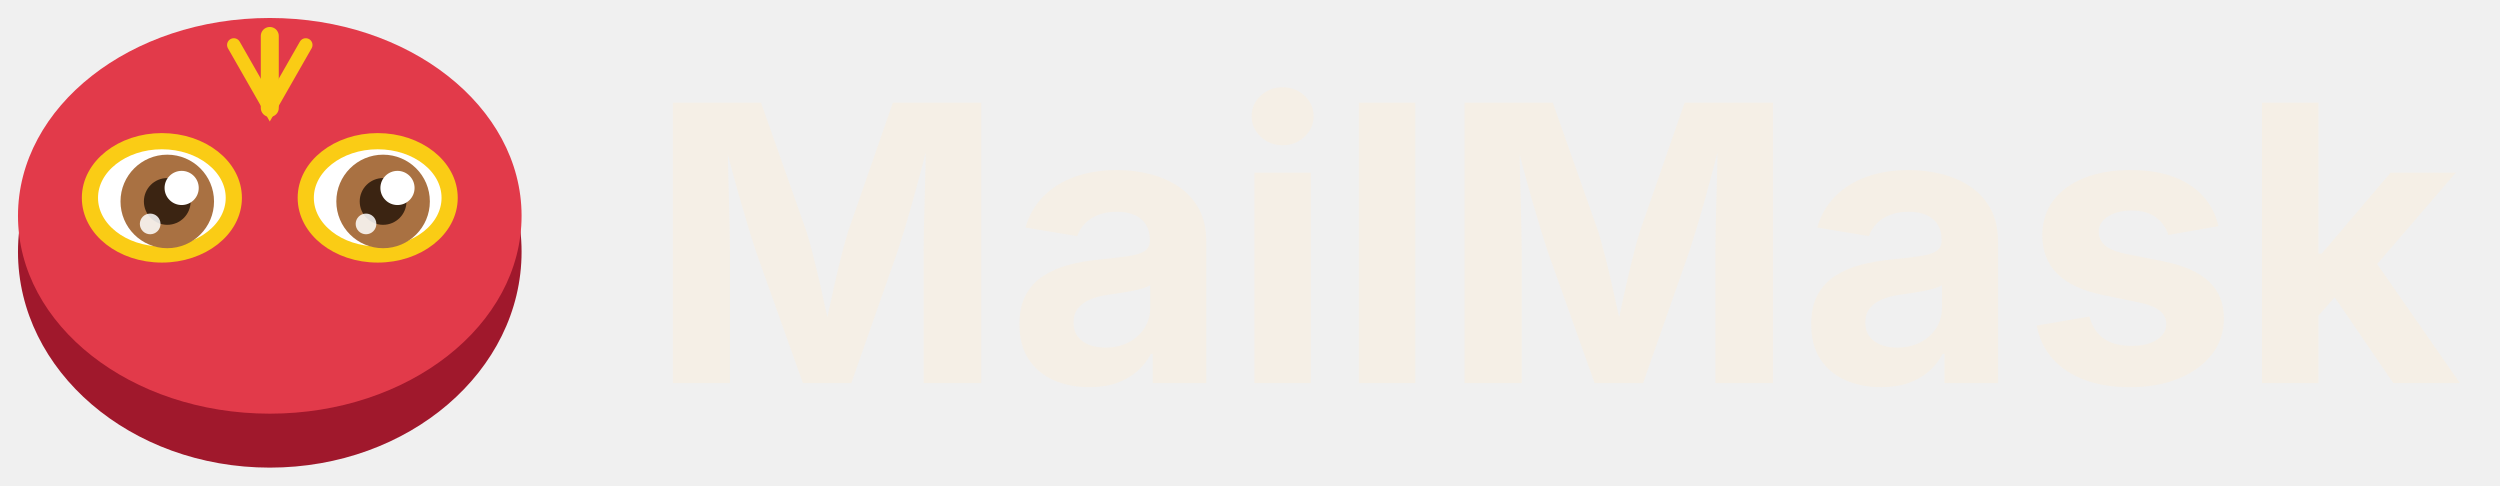
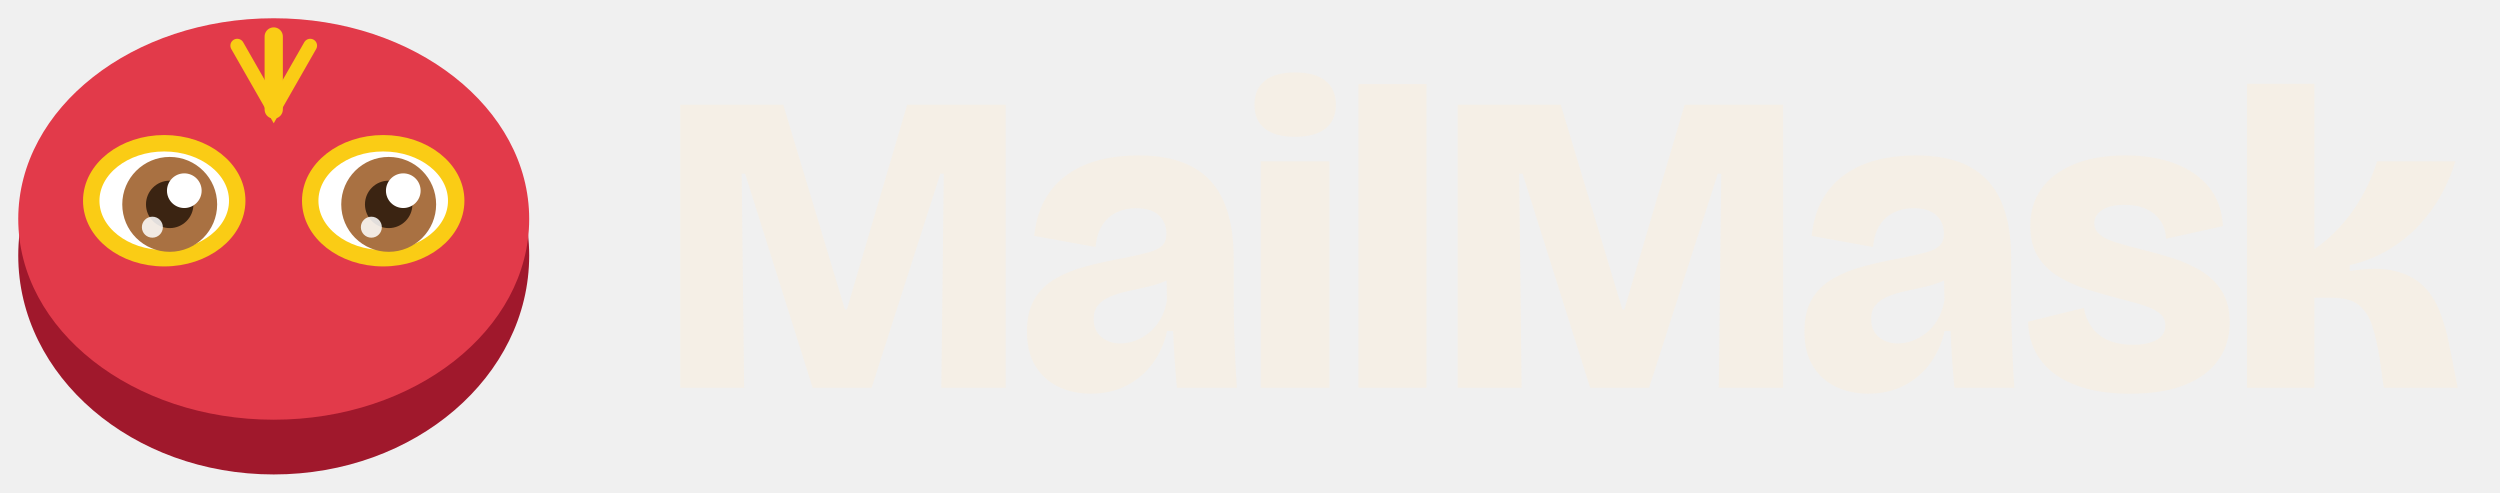
- <svg xmlns="http://www.w3.org/2000/svg" width="278" height="54" viewBox="10 14 278 54" fill="none" role="img" aria-label="MailMask">
+ <svg xmlns="http://www.w3.org/2000/svg" width="274" height="54" viewBox="10 14 274 54" fill="none" role="img" aria-label="MailMask">
  <ellipse class="msh" cx="40" cy="42" rx="28" ry="24" fill="#A0182C" />
  <ellipse class="mk" cx="40" cy="38" rx="28" ry="22" fill="#E23A4A" />
  <ellipse cx="28" cy="36" rx="8" ry="6.3" fill="#ffffff" class="gs" stroke="#FACC15" stroke-width="1.8" />
  <ellipse cx="52" cy="36" rx="8" ry="6.3" fill="#ffffff" class="gs" stroke="#FACC15" stroke-width="1.8" />
  <circle cx="28.6" cy="36.4" r="5.2" fill="#a97142" />
  <circle cx="52.6" cy="36.4" r="5.2" fill="#a97142" />
  <circle cx="28.6" cy="36.4" r="2.6" fill="#3b2412" />
  <circle cx="52.6" cy="36.4" r="2.6" fill="#3b2412" />
  <circle cx="30.2" cy="34.9" r="1.9" fill="#ffffff" />
  <circle cx="54.2" cy="34.9" r="1.9" fill="#ffffff" />
  <circle cx="26.7" cy="38.9" r="1.15" fill="#ffffff" opacity="0.85" />
  <circle cx="50.7" cy="38.9" r="1.15" fill="#ffffff" opacity="0.85" />
  <path class="gs" d="M40 18 L40 26" stroke="#FACC15" stroke-width="2" stroke-linecap="round" />
  <path class="gs" d="M36 19 L40 26 L44 19" stroke="#FACC15" stroke-width="1.5" fill="none" stroke-linecap="round" />
-   <path class="ink" fill="#F5EFE6" d="M84.818 56.6V25.418H94.627L99.674 39.733Q99.992 40.729 100.399 42.324Q100.806 43.92 101.228 45.761Q101.649 47.602 102.016 49.336Q102.383 51.071 102.621 52.356H101.369Q101.617 51.099 101.978 49.375Q102.34 47.65 102.761 45.804Q103.182 43.958 103.588 42.348Q103.995 40.739 104.312 39.733L109.289 25.418H119.119V56.6H112.708V41.898Q112.708 40.879 112.741 39.356Q112.774 37.833 112.823 36.066Q112.871 34.299 112.914 32.501Q112.956 30.704 112.966 29.125H113.38Q112.974 30.863 112.488 32.71Q112.002 34.556 111.514 36.298Q111.026 38.04 110.585 39.491Q110.144 40.941 109.828 41.898L104.668 56.6H99.282L94.039 41.898Q93.724 40.951 93.286 39.515Q92.849 38.079 92.35 36.346Q91.851 34.614 91.354 32.758Q90.858 30.902 90.402 29.125H90.903Q90.923 30.636 90.965 32.415Q91.008 34.193 91.052 35.975Q91.095 37.756 91.133 39.303Q91.171 40.85 91.171 41.898V56.6ZM131.143 57.054Q128.913 57.054 127.148 56.267Q125.383 55.481 124.372 53.926Q123.362 52.371 123.362 50.058Q123.362 48.094 124.078 46.782Q124.794 45.47 126.038 44.669Q127.282 43.868 128.865 43.45Q130.449 43.032 132.183 42.868Q134.208 42.663 135.453 42.483Q136.698 42.303 137.279 41.919Q137.861 41.535 137.861 40.778V40.675Q137.861 39.674 137.436 38.981Q137.01 38.288 136.193 37.919Q135.376 37.55 134.185 37.55Q132.985 37.55 132.086 37.915Q131.187 38.28 130.613 38.889Q130.04 39.499 129.788 40.259L124.031 39.303Q124.626 37.259 126.029 35.835Q127.433 34.412 129.517 33.661Q131.602 32.91 134.204 32.91Q136.088 32.91 137.867 33.356Q139.646 33.803 141.06 34.753Q142.474 35.703 143.306 37.21Q144.137 38.717 144.137 40.849V56.6H138.184V53.351H137.978Q137.411 54.439 136.47 55.273Q135.529 56.108 134.206 56.581Q132.882 57.054 131.143 57.054ZM132.91 52.653Q134.393 52.653 135.515 52.062Q136.637 51.472 137.272 50.469Q137.906 49.467 137.906 48.236V45.704Q137.62 45.897 137.06 46.066Q136.5 46.234 135.811 46.368Q135.123 46.502 134.451 46.6Q133.78 46.698 133.258 46.772Q132.101 46.928 131.224 47.302Q130.347 47.676 129.861 48.303Q129.376 48.93 129.376 49.873Q129.376 50.782 129.834 51.401Q130.292 52.019 131.087 52.336Q131.881 52.653 132.91 52.653ZM149.487 56.6V33.203H155.763V56.6ZM152.623 30.153Q151.205 30.153 150.194 29.205Q149.182 28.257 149.182 26.93Q149.182 25.576 150.194 24.64Q151.205 23.703 152.623 23.703Q154.047 23.703 155.06 24.638Q156.074 25.574 156.074 26.93Q156.074 28.258 155.06 29.206Q154.047 30.153 152.623 30.153ZM167.378 25.418V56.6H161.102V25.418ZM172.861 56.6V25.418H182.67L187.717 39.733Q188.035 40.729 188.442 42.324Q188.849 43.92 189.271 45.761Q189.692 47.602 190.059 49.336Q190.426 51.071 190.664 52.356H189.412Q189.66 51.099 190.021 49.375Q190.383 47.65 190.804 45.804Q191.225 43.958 191.631 42.348Q192.038 40.739 192.355 39.733L197.332 25.418H207.162V56.6H200.751V41.898Q200.751 40.879 200.784 39.356Q200.817 37.833 200.866 36.066Q200.914 34.299 200.957 32.501Q200.999 30.704 201.009 29.125H201.423Q201.017 30.863 200.531 32.71Q200.045 34.556 199.557 36.298Q199.069 38.04 198.628 39.491Q198.187 40.941 197.871 41.898L192.711 56.6H187.325L182.082 41.898Q181.767 40.951 181.329 39.515Q180.892 38.079 180.393 36.346Q179.894 34.614 179.397 32.758Q178.901 30.902 178.445 29.125H178.946Q178.966 30.636 179.008 32.415Q179.051 34.193 179.095 35.975Q179.138 37.756 179.176 39.303Q179.214 40.85 179.214 41.898V56.6ZM219.186 57.054Q216.956 57.054 215.191 56.267Q213.426 55.481 212.415 53.926Q211.405 52.371 211.405 50.058Q211.405 48.094 212.121 46.782Q212.837 45.47 214.081 44.669Q215.325 43.868 216.908 43.45Q218.492 43.032 220.226 42.868Q222.251 42.663 223.496 42.483Q224.741 42.303 225.322 41.919Q225.904 41.535 225.904 40.778V40.675Q225.904 39.674 225.479 38.981Q225.053 38.288 224.236 37.919Q223.419 37.55 222.228 37.55Q221.028 37.55 220.129 37.915Q219.23 38.28 218.656 38.889Q218.083 39.499 217.831 40.259L212.074 39.303Q212.669 37.259 214.072 35.835Q215.476 34.412 217.56 33.661Q219.645 32.91 222.247 32.91Q224.131 32.91 225.91 33.356Q227.689 33.803 229.103 34.753Q230.517 35.703 231.349 37.21Q232.18 38.717 232.18 40.849V56.6H226.227V53.351H226.021Q225.454 54.439 224.513 55.273Q223.572 56.108 222.249 56.581Q220.925 57.054 219.186 57.054ZM220.953 52.653Q222.436 52.653 223.558 52.062Q224.68 51.472 225.315 50.469Q225.949 49.467 225.949 48.236V45.704Q225.663 45.897 225.103 46.066Q224.543 46.234 223.854 46.368Q223.166 46.502 222.494 46.6Q221.823 46.698 221.301 46.772Q220.144 46.928 219.267 47.302Q218.39 47.676 217.904 48.303Q217.419 48.93 217.419 49.873Q217.419 50.782 217.877 51.401Q218.335 52.019 219.13 52.336Q219.924 52.653 220.953 52.653ZM246.827 57.057Q244.002 57.057 241.824 56.249Q239.646 55.44 238.268 53.906Q236.891 52.373 236.484 50.205L242.334 49.2Q242.791 50.832 243.939 51.647Q245.088 52.462 247.011 52.462Q248.804 52.462 249.847 51.777Q250.889 51.093 250.889 50.044Q250.889 49.124 250.148 48.539Q249.408 47.953 247.863 47.635L243.835 46.805Q240.451 46.108 238.778 44.448Q237.105 42.789 237.105 40.162Q237.105 37.915 238.331 36.292Q239.557 34.669 241.762 33.79Q243.968 32.91 246.921 32.91Q249.701 32.91 251.73 33.677Q253.76 34.444 255.009 35.84Q256.258 37.236 256.69 39.15L251.121 40.13Q250.752 38.931 249.74 38.171Q248.728 37.411 247.021 37.411Q245.471 37.411 244.424 38.063Q243.377 38.715 243.377 39.785Q243.377 40.664 244.053 41.274Q244.729 41.883 246.385 42.229L250.588 43.066Q253.984 43.752 255.642 45.315Q257.299 46.878 257.299 49.386Q257.299 51.686 255.957 53.411Q254.615 55.136 252.256 56.097Q249.896 57.057 246.827 57.057ZM267.229 49.747V42.198H268.18L275.833 33.203H283.087L272.98 44.937H271.499ZM261.534 56.6V25.418H267.81V56.6ZM276.138 56.6 269.124 46.339 273.317 41.884 283.537 56.6Z" />
+   <path class="ink" fill="#F5EFE6" d="M84.553 56.5V25.48H95.845L102.602 47.917H102.819L109.425 25.48H120.224V56.5H113.169L113.438 33.034H113.064L105.528 56.5H99.07L91.662 33.034H91.288L91.556 56.5ZM129.53 57.147Q127.607 57.147 126.023 56.398Q124.439 55.65 123.496 54.138Q122.554 52.625 122.554 50.327Q122.554 48.17 123.382 46.775Q124.21 45.381 125.689 44.533Q127.167 43.685 129.091 43.176Q131.014 42.667 133.185 42.277Q134.916 41.923 135.925 41.647Q136.935 41.371 137.386 40.904Q137.838 40.438 137.838 39.604Q137.838 38.369 137 37.591Q136.161 36.813 134.506 36.813Q133.376 36.813 132.414 37.26Q131.452 37.706 130.832 38.645Q130.213 39.585 130.071 41.074L123.346 39.853Q123.601 37.493 124.558 35.818Q125.516 34.143 127.055 33.079Q128.593 32.014 130.561 31.523Q132.528 31.032 134.756 31.032Q138.39 31.032 140.695 32.288Q143.001 33.543 144.108 36.052Q145.215 38.561 145.215 42.341V46.813Q145.215 48.398 145.259 50.031Q145.304 51.664 145.378 53.285Q145.451 54.905 145.563 56.5H138.992Q138.858 55.121 138.749 53.555Q138.639 51.99 138.577 50.286H137.908Q137.486 52.244 136.345 53.807Q135.204 55.37 133.477 56.258Q131.751 57.147 129.53 57.147ZM132.798 51.642Q133.58 51.642 134.39 51.349Q135.2 51.056 135.924 50.477Q136.647 49.898 137.175 48.999Q137.702 48.1 137.895 46.913L137.85 43.936L138.999 43.998Q138.353 44.575 137.42 44.93Q136.487 45.285 135.465 45.502Q134.443 45.72 133.443 45.95Q132.443 46.18 131.638 46.527Q130.833 46.874 130.351 47.443Q129.869 48.011 129.869 48.976Q129.869 50.233 130.71 50.938Q131.551 51.642 132.798 51.642ZM148.174 56.5V31.684H155.701V56.5ZM151.934 28.997Q149.773 28.997 148.632 28.1Q147.491 27.204 147.491 25.496Q147.491 23.749 148.634 22.845Q149.777 21.94 151.934 21.94Q154.138 21.94 155.275 22.855Q156.413 23.771 156.413 25.488Q156.413 27.178 155.273 28.087Q154.133 28.997 151.934 28.997ZM158.887 56.5V23.213H166.34V56.5ZM169.764 56.5V25.48H181.056L187.813 47.917H188.03L194.636 25.48H205.435V56.5H198.38L198.649 33.034H198.275L190.739 56.5H184.281L176.873 33.034H176.499L176.767 56.5ZM214.741 57.147Q212.818 57.147 211.234 56.398Q209.65 55.65 208.707 54.138Q207.765 52.625 207.765 50.327Q207.765 48.17 208.593 46.775Q209.421 45.381 210.9 44.533Q212.378 43.685 214.302 43.176Q216.225 42.667 218.396 42.277Q220.127 41.923 221.136 41.647Q222.146 41.371 222.597 40.904Q223.049 40.438 223.049 39.604Q223.049 38.369 222.211 37.591Q221.372 36.813 219.717 36.813Q218.587 36.813 217.625 37.26Q216.663 37.706 216.043 38.645Q215.424 39.585 215.282 41.074L208.557 39.853Q208.812 37.493 209.769 35.818Q210.727 34.143 212.266 33.079Q213.804 32.014 215.772 31.523Q217.739 31.032 219.967 31.032Q223.601 31.032 225.906 32.288Q228.212 33.543 229.319 36.052Q230.426 38.561 230.426 42.341V46.813Q230.426 48.398 230.47 50.031Q230.515 51.664 230.589 53.285Q230.662 54.905 230.774 56.5H224.203Q224.069 55.121 223.96 53.555Q223.85 51.99 223.788 50.286H223.119Q222.697 52.244 221.556 53.807Q220.415 55.37 218.688 56.258Q216.962 57.147 214.741 57.147ZM218.009 51.642Q218.791 51.642 219.601 51.349Q220.411 51.056 221.135 50.477Q221.858 49.898 222.386 48.999Q222.913 48.1 223.106 46.913L223.061 43.936L224.21 43.998Q223.564 44.575 222.631 44.93Q221.698 45.285 220.676 45.502Q219.654 45.72 218.654 45.95Q217.654 46.18 216.849 46.527Q216.044 46.874 215.562 47.443Q215.08 48.011 215.08 48.976Q215.08 50.233 215.921 50.938Q216.762 51.642 218.009 51.642ZM243.445 57.152Q240.897 57.152 238.858 56.634Q236.819 56.117 235.37 55.11Q233.92 54.102 233.124 52.627Q232.329 51.152 232.275 49.253L238.392 47.746Q238.566 48.862 239.201 49.792Q239.836 50.722 240.977 51.253Q242.118 51.784 243.795 51.784Q245.397 51.784 246.359 51.259Q247.321 50.734 247.321 49.666Q247.321 48.906 246.799 48.426Q246.277 47.947 245.192 47.56Q244.106 47.174 242.382 46.758Q240.509 46.275 238.751 45.715Q236.994 45.156 235.579 44.292Q234.164 43.427 233.341 42.092Q232.517 40.756 232.517 38.763Q232.517 36.397 233.755 34.675Q234.993 32.954 237.34 31.993Q239.687 31.032 242.965 31.032Q245.963 31.032 248.306 31.895Q250.65 32.758 252.071 34.474Q253.492 36.189 253.633 38.782L247.404 40.166Q247.356 39.052 246.787 38.21Q246.219 37.367 245.237 36.908Q244.254 36.45 242.867 36.45Q241.26 36.45 240.397 37.015Q239.534 37.581 239.534 38.465Q239.534 39.194 240.126 39.698Q240.719 40.201 241.879 40.563Q243.039 40.926 244.726 41.35Q246.43 41.755 248.136 42.298Q249.842 42.842 251.258 43.702Q252.675 44.563 253.525 45.92Q254.374 47.276 254.374 49.351Q254.374 51.688 253.131 53.454Q251.888 55.219 249.464 56.185Q247.041 57.152 243.445 57.152ZM256.271 56.5V23.183H263.656V41.323Q265.031 40.352 266.126 39.214Q267.222 38.075 268.063 36.828Q268.904 35.58 269.51 34.284Q270.115 32.988 270.527 31.684H279.105Q278.58 33.475 277.612 35.253Q276.643 37.032 275.228 38.583Q273.813 40.133 271.886 41.309Q269.959 42.485 267.53 43.07V43.71Q270.512 43.225 272.442 43.693Q274.373 44.16 275.542 45.291Q276.71 46.422 277.351 48.032Q277.991 49.642 278.37 51.454L279.369 56.5H271.265L270.788 53.16Q270.468 51.189 270.002 49.728Q269.535 48.267 268.538 47.448Q267.54 46.629 265.571 46.629H263.656V56.5Z" />
</svg>
